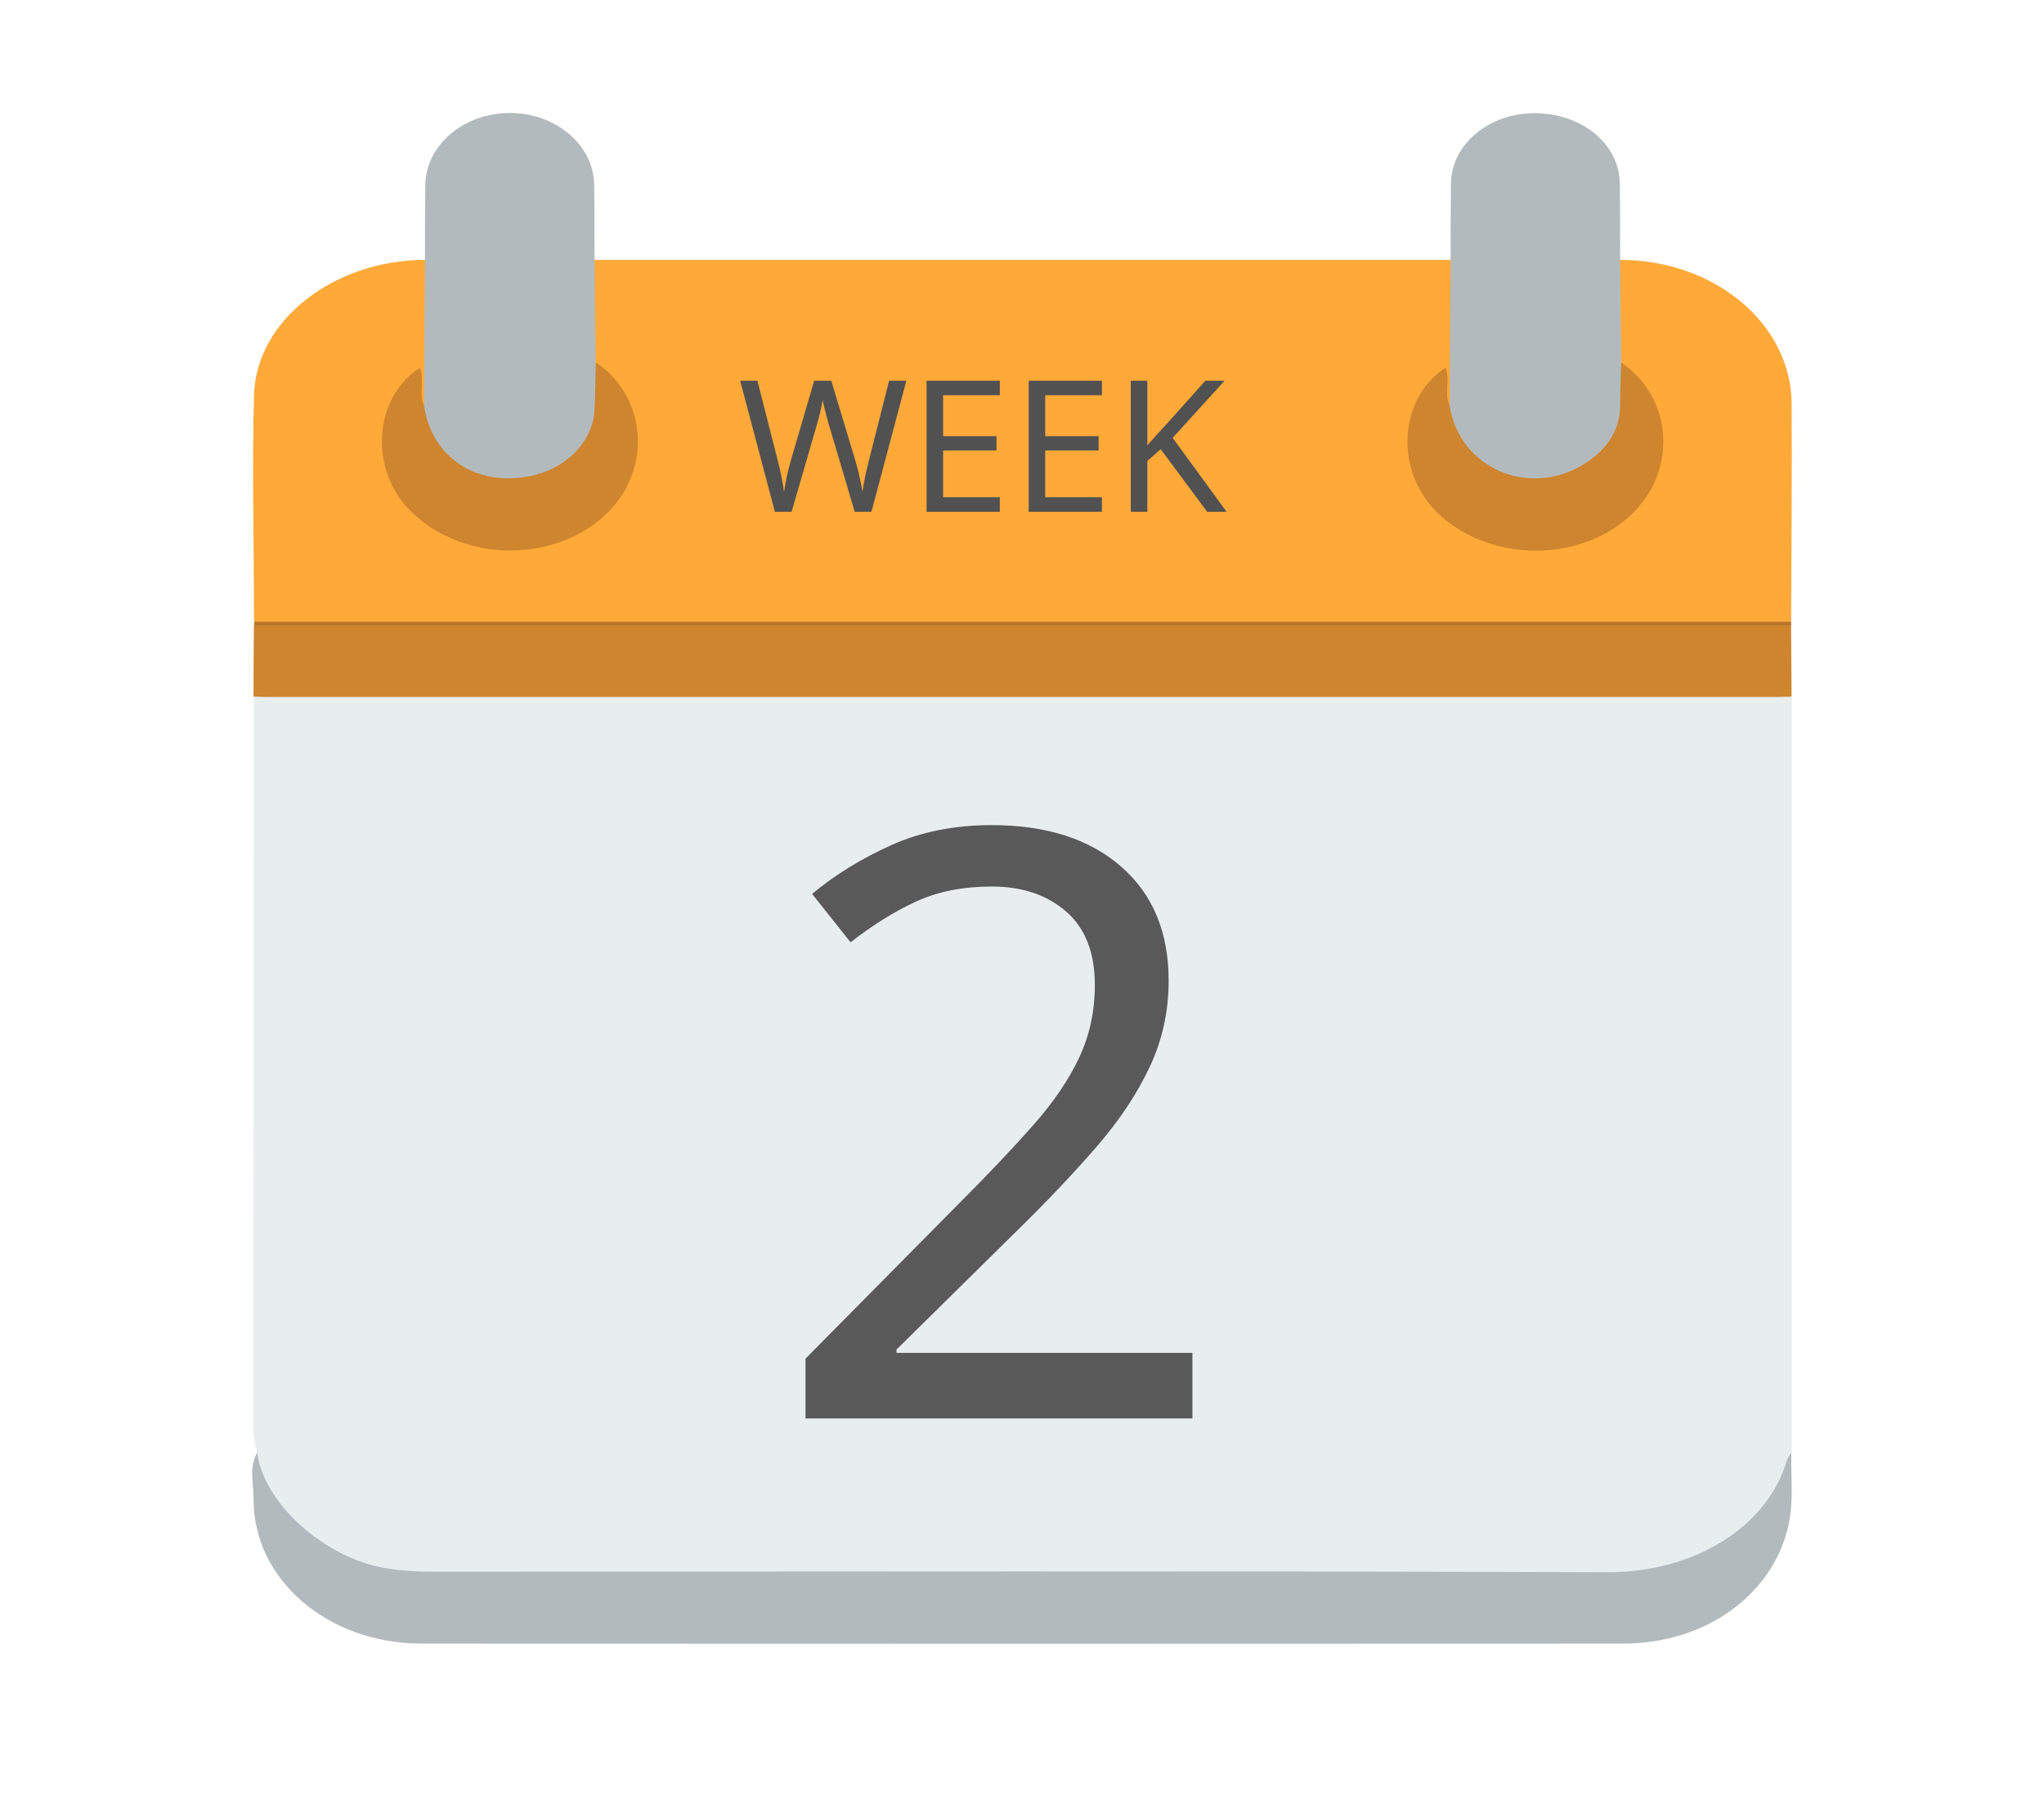
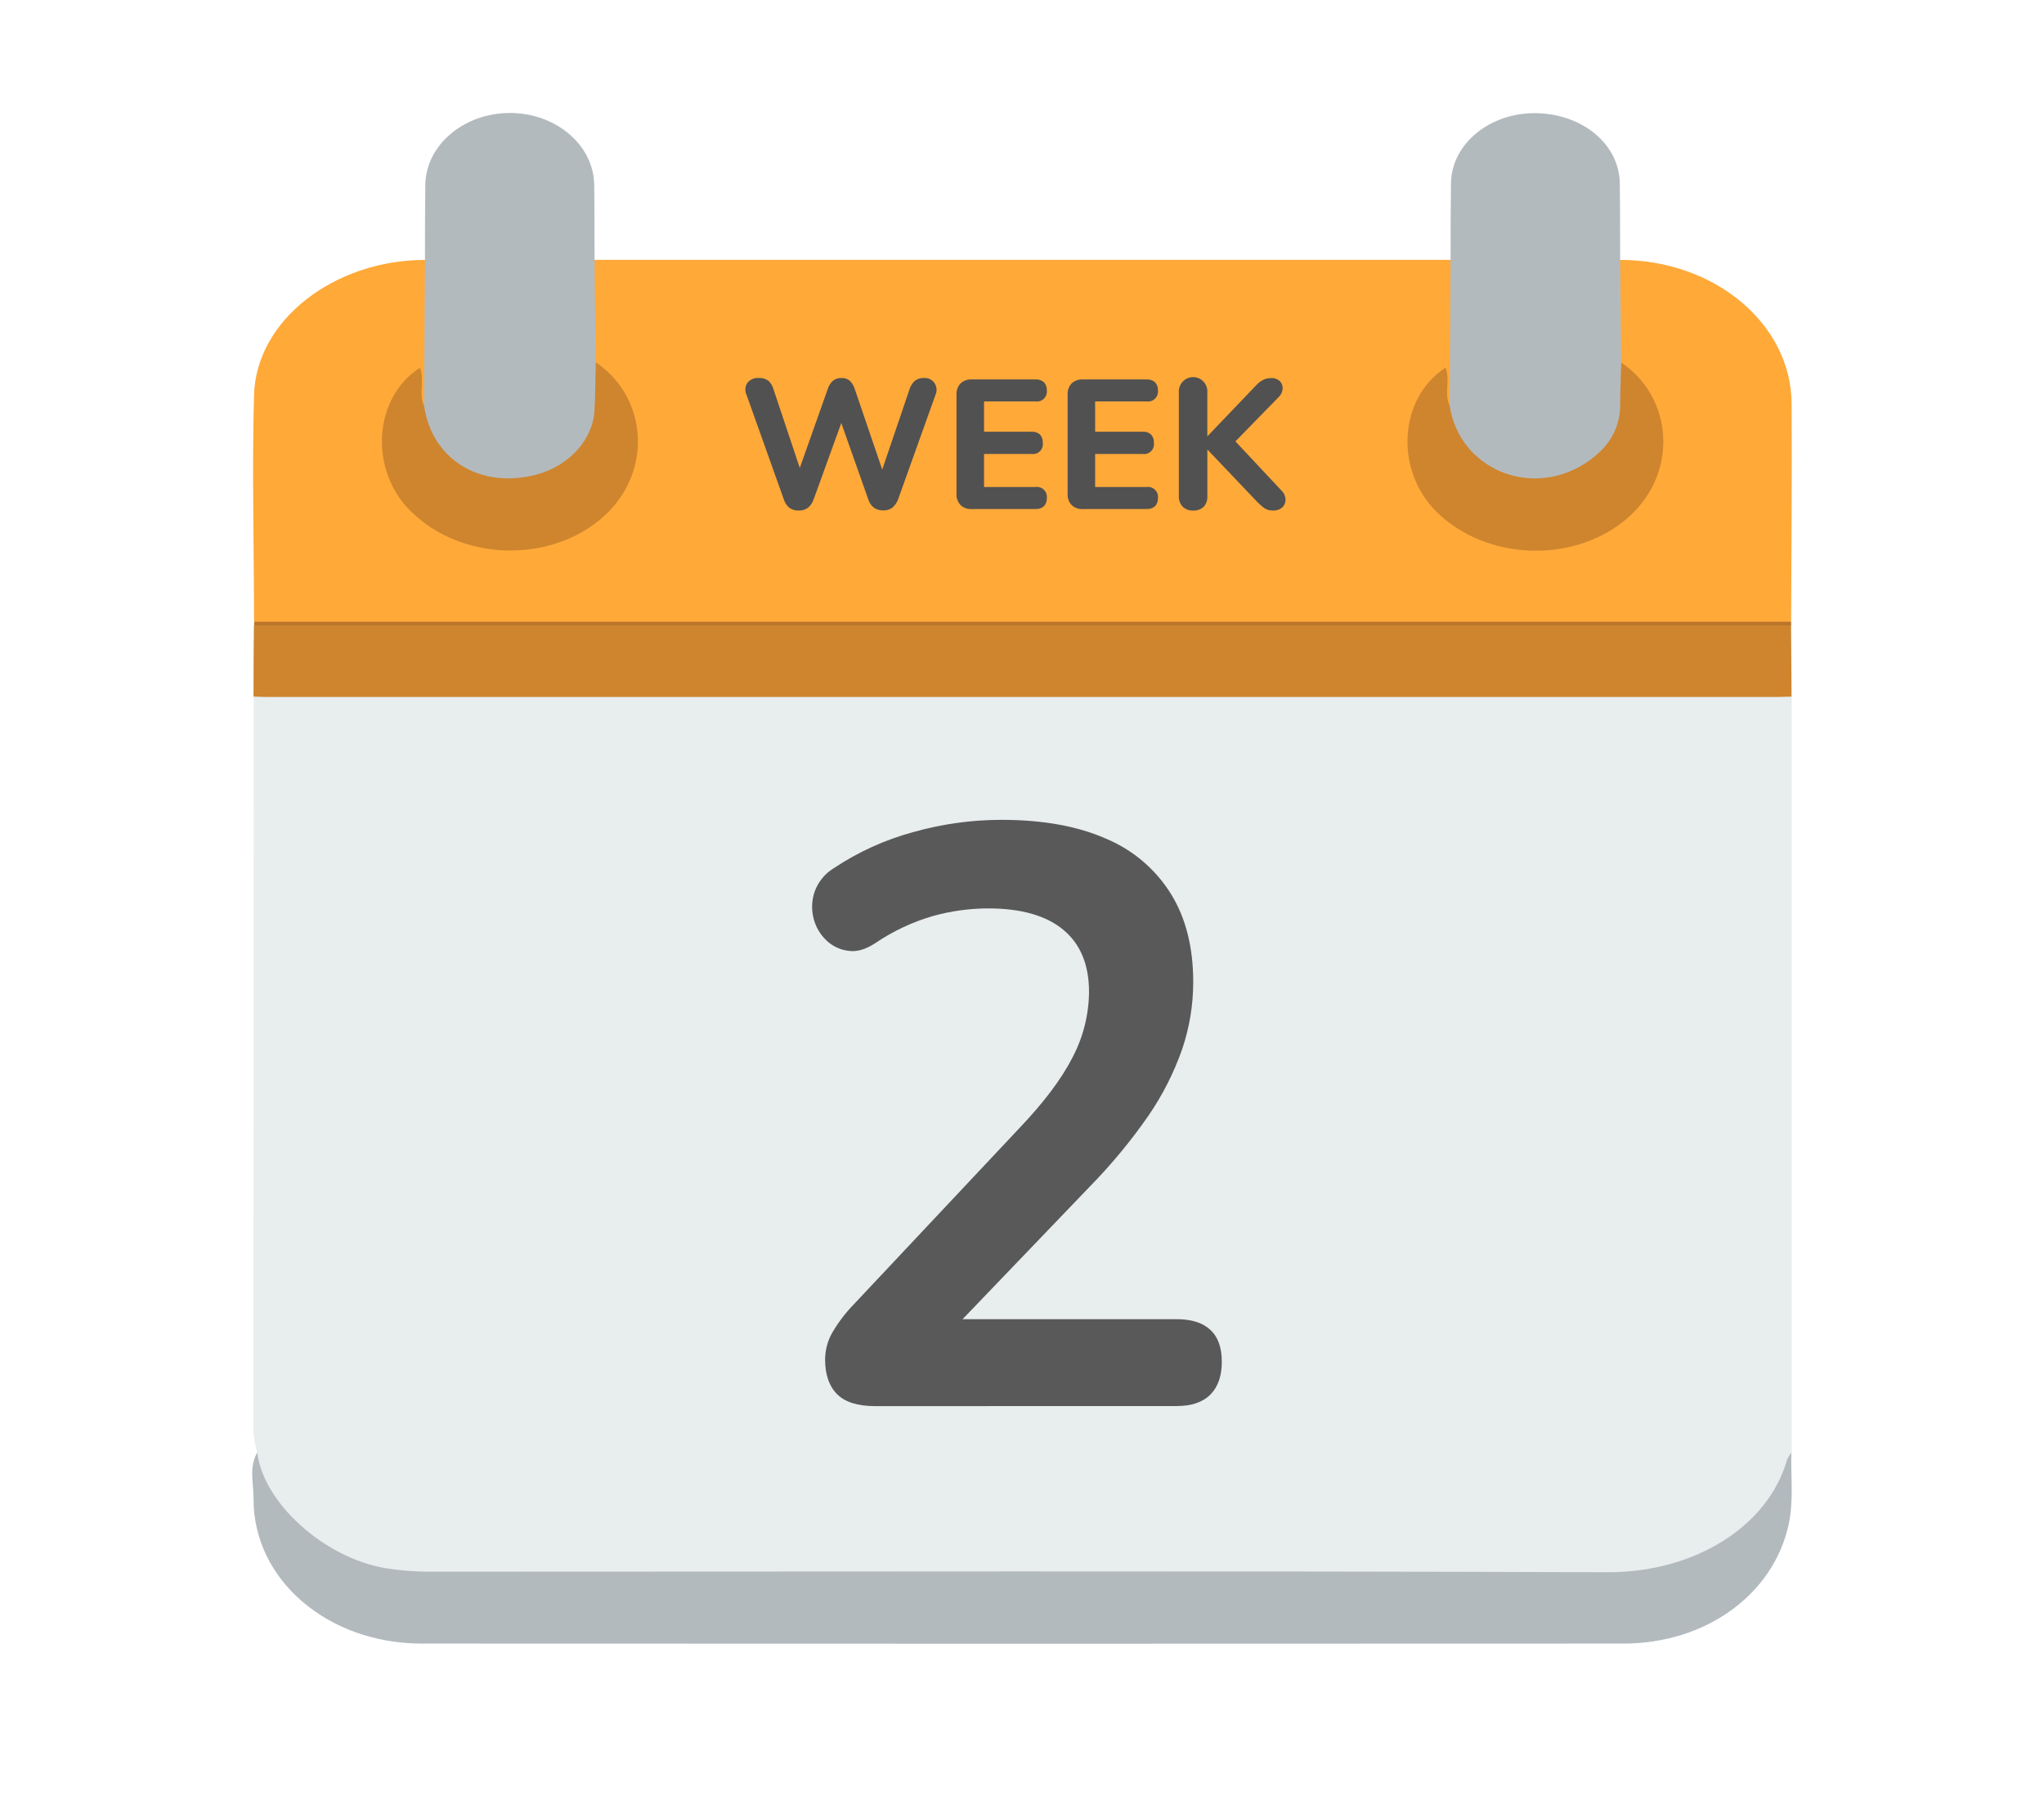
<svg xmlns="http://www.w3.org/2000/svg" viewBox="0 0 512 452.12">
  <defs>
-     <style>.cls-1{fill:#e8edee;}.cls-2{fill:#ffa939;}.cls-3{fill:#b3babe;}.cls-4{fill:#ce852e;}.cls-5{fill:#ba752b;}.cls-6{font-size:46px;fill:#515151;}.cls-6,.cls-7{font-family:ArialRoundedMTBold, Arial Rounded MT Bold;}.cls-7{font-size:205.31px;fill:#595959;}</style>
+     <style>.a{fill:#e8edee;}.b{fill:#ffa939;}.c{fill:#b3babe;}.d{fill:#ce852e;}.e{fill:#ba752b;}.f{fill:#515151;}.g{fill:#595959;}</style>
  </defs>
-   <g id="Layer_15" data-name="Layer 15">
-     <path class="cls-1" d="M64.45,363.86a22.5,22.5,0,0,1-1-7.15q.1-91.09.1-182.19c2.78-1.86,6.07-1.28,9.18-1.28q80.94-.06,161.89,0,102.48,0,205,0c3.11,0,6.4-.58,9.19,1.28l0,189.38c-5.19,20.22-21.1,31.13-45.5,31.13q-147.92,0-295.82,0c-19.27,0-33-7.85-41.47-22.5C64.4,369.81,63.45,366.93,64.45,363.86Z" />
-     <path class="cls-2" d="M405.83,65.11c23.64,0,42.83,16,42.95,36,.12,18.2-.07,36.41-.12,54.61-2.59,1.92-5.75,1.21-8.67,1.21q-140.7.06-281.41,0-43.64,0-87.28,0c-2.61,0-5.41.56-7.67-1.21,0-18.91-.52-37.83,0-56.72S83.8,65.15,106.45,65.11a3.35,3.35,0,0,1,1.59,3c.08,10.82.71,21.65-.33,32.45-1.31,2.36-2.27,1.49-3-.29s.09-3.64-.73-5.42c-6.32,4.71-9.94,17.22-4.07,27s15.39,15.1,28.63,14.82c12.8-.26,22-5.57,27.19-15.32,5.27-10,3.32-19.45-5-27.85-1.19-1.19-2.56-2.26-3-3.87-.84-7-.38-14.09-.31-21.13a3.69,3.69,0,0,1,1.61-3.4H363.36a3.36,3.36,0,0,1,1.58,3c.09,10.82.72,21.65-.32,32.45-1.31,2.36-2.27,1.49-3-.29s.09-3.64-.73-5.42c-6.32,4.71-9.94,17.22-4.07,27s15.38,15.1,28.62,14.82c12.81-.26,22-5.57,27.2-15.32,5.27-10,3.32-19.45-5.05-27.85-1.19-1.19-2.56-2.26-3-3.87-.84-7-.38-14.09-.31-21.13A3.69,3.69,0,0,1,405.83,65.11Z" />
-     <path class="cls-3" d="M64.45,363.86c1.42,12.6,16.78,26.43,32.08,29a71.88,71.88,0,0,0,11.91.89c98.06,0,196.13-.22,294.19.14,21.78.08,40.25-11.44,45-28.16a8.44,8.44,0,0,1,1.09-1.82c-.18,6.11.64,12.21-.75,18.32-3.93,17.3-20.7,29.52-41.31,29.53q-150.48.08-301,0c-23.58,0-42.2-16-42.15-36.21C63.56,371.66,62.27,367.64,64.45,363.86Z" />
-     <path class="cls-4" d="M448.77,174.52c-1.17,0-2.34.09-3.51.09H67c-1.17,0-2.34-.06-3.5-.1q0-8.91.1-17.83c1.71-.87,3.6-.43,5.4-.43q187.11,0,374.24,0c1.8,0,3.68-.44,5.4.43Q448.72,165.61,448.77,174.52Z" />
-     <path class="cls-3" d="M148.93,65.11q.12,12.86.26,25.71c2,9.52,2.53,18.8-7.38,25.79-6.58,4.63-14.14,5.57-22.06,3-7.56-2.4-12.14-7.25-14.07-13.9a4.06,4.06,0,0,1,.55-4.09q.1-18.28.22-36.56c0-6.27,0-12.54.09-18.81.16-9.92,9.65-17.93,21.15-17.95s21,8,21.15,17.95C148.94,52.57,148.9,58.84,148.93,65.11Z" />
-     <path class="cls-3" d="M405.83,65.11l.26,25.71c1.58,7.67,2.53,15.31-3.45,22.08a22.91,22.91,0,0,1-20.93,7.79c-9.36-1.19-15.65-6-18.73-13.69-.7-1.74-1.22-3.58.15-5.33q.12-18.28.23-36.56c0-6.4,0-12.81.09-19.22.15-9.88,9.79-17.75,21.39-17.54s20.75,7.79,20.9,17.54C405.84,52.3,405.81,58.7,405.83,65.11Z" />
-     <path class="cls-5" d="M448.67,156.68h-385v-.92h385Z" />
-     <path class="cls-4" d="M363.13,101.67c2.38,15.67,20.07,23.26,33.86,14.46,5.63-3.6,8.83-8.45,8.85-14.63,0-3.56.16-7.12.25-10.68,13.23,8.86,14.63,28.51.71,39.7-13.28,10.66-34.51,9.83-46.85-2.19-10.64-10.37-9.68-28.6,2.17-36.23C363.31,95.31,361.68,98.64,363.13,101.67Z" />
-     <path class="cls-4" d="M106.23,101.67c1.91,13.39,14,20.88,28,17.27,8.23-2.13,14.34-8.8,14.69-16.17.2-4,.22-8,.32-12,13.23,8.86,14.63,28.51.7,39.7-13.28,10.66-34.51,9.83-46.85-2.2C92.41,118,93.37,99.71,105.22,92.11,106.41,95.31,104.77,98.64,106.23,101.67Z" />
-     <text class="cls-6" transform="translate(184.85 128.22)">WEEK</text>
-     <text class="cls-7" transform="translate(191.92 355.35)">2</text>
-   </g>
+   <path class="a" d="M64.45,363.86a22.5,22.5,0,0,1-1-7.15q.1-91.09.1-182.19c2.78-1.86,6.07-1.28,9.18-1.28q80.94-.06,161.89,0,102.48,0,205,0c3.11,0,6.4-.58,9.19,1.28l0,189.38c-5.19,20.22-21.1,31.13-45.5,31.13q-147.92,0-295.82,0c-19.27,0-33-7.85-41.47-22.5C64.4,369.81,63.45,366.93,64.45,363.86Z" />
+   <path class="b" d="M405.83,65.11c23.64,0,42.83,16,42.95,36,.12,18.2-.07,36.41-.12,54.61-2.59,1.92-5.75,1.21-8.67,1.21q-140.7.06-281.41,0-43.64,0-87.28,0c-2.61,0-5.41.56-7.67-1.21,0-18.91-.52-37.83,0-56.72S83.8,65.15,106.45,65.11a3.35,3.35,0,0,1,1.59,3c.08,10.82.71,21.65-.33,32.45-1.31,2.36-2.27,1.49-3-.29s.09-3.64-.73-5.42c-6.32,4.71-9.94,17.22-4.07,27s15.39,15.1,28.63,14.82c12.8-.26,22-5.57,27.19-15.32,5.27-10,3.32-19.45-5-27.85-1.19-1.19-2.56-2.26-3-3.87-.84-7-.38-14.09-.31-21.13a3.69,3.69,0,0,1,1.61-3.4H363.36a3.36,3.36,0,0,1,1.58,3c.09,10.82.72,21.65-.32,32.45-1.31,2.36-2.27,1.49-3-.29s.09-3.64-.73-5.42c-6.32,4.71-9.94,17.22-4.07,27s15.38,15.1,28.62,14.82c12.81-.26,22-5.57,27.2-15.32,5.27-10,3.32-19.45-5.05-27.85-1.19-1.19-2.56-2.26-3-3.87-.84-7-.38-14.09-.31-21.13A3.69,3.69,0,0,1,405.83,65.11Z" />
+   <path class="c" d="M64.45,363.86c1.42,12.6,16.78,26.43,32.08,29a71.88,71.88,0,0,0,11.91.89c98.06,0,196.13-.22,294.19.14,21.78.08,40.25-11.44,45-28.16a8.44,8.44,0,0,1,1.09-1.82c-.18,6.11.64,12.21-.75,18.32-3.93,17.3-20.7,29.52-41.31,29.53q-150.48.08-301,0c-23.58,0-42.2-16-42.15-36.21C63.56,371.66,62.27,367.64,64.45,363.86Z" />
+   <path class="d" d="M448.77,174.52c-1.17,0-2.34.09-3.51.09H67c-1.17,0-2.34-.06-3.5-.1q0-8.91.1-17.83c1.71-.87,3.6-.43,5.4-.43q187.11,0,374.24,0c1.8,0,3.68-.44,5.4.43Q448.72,165.61,448.77,174.52Z" />
+   <path class="c" d="M148.93,65.11q.12,12.86.26,25.71c2,9.52,2.53,18.8-7.38,25.79-6.58,4.63-14.14,5.57-22.06,3-7.56-2.4-12.14-7.25-14.07-13.9a4.06,4.06,0,0,1,.55-4.09q.1-18.28.22-36.56c0-6.27,0-12.54.09-18.81.16-9.92,9.65-17.93,21.15-17.95s21,8,21.15,17.95C148.94,52.57,148.9,58.84,148.93,65.11Z" />
+   <path class="c" d="M405.83,65.11l.26,25.71c1.58,7.67,2.53,15.31-3.45,22.08a22.91,22.91,0,0,1-20.93,7.79c-9.36-1.19-15.65-6-18.73-13.69-.7-1.74-1.22-3.58.15-5.33q.12-18.28.23-36.56c0-6.4,0-12.81.09-19.22.15-9.88,9.79-17.75,21.39-17.54s20.75,7.79,20.9,17.54C405.84,52.3,405.81,58.7,405.83,65.11Z" />
+   <path class="e" d="M448.67,156.68h-385v-.92h385Z" />
+   <path class="d" d="M363.13,101.67c2.38,15.67,20.07,23.26,33.86,14.46,5.63-3.6,8.83-8.45,8.85-14.63,0-3.56.16-7.12.25-10.68,13.23,8.86,14.63,28.51.71,39.7-13.28,10.66-34.51,9.83-46.85-2.19-10.64-10.37-9.68-28.6,2.17-36.23C363.31,95.31,361.68,98.64,363.13,101.67Z" />
+   <path class="d" d="M106.23,101.67c1.91,13.39,14,20.88,28,17.27,8.23-2.13,14.34-8.8,14.69-16.17.2-4,.22-8,.32-12,13.23,8.86,14.63,28.51.7,39.7-13.28,10.66-34.51,9.83-46.85-2.2C92.41,118,93.37,99.71,105.22,92.11,106.41,95.31,104.77,98.64,106.23,101.67Z" />
+   <path class="f" d="M200.07,127.9a3.74,3.74,0,0,1-2.36-.69A4.47,4.47,0,0,1,196.3,125L187,98.92a3.07,3.07,0,0,1,.21-3,3.31,3.31,0,0,1,2.92-1.22,3.55,3.55,0,0,1,2.34.69,4.36,4.36,0,0,1,1.29,2.16l7.55,22.59h-2l8-22.59a4.71,4.71,0,0,1,1.33-2.16,3.25,3.25,0,0,1,2.16-.69,3,3,0,0,1,2.07.69,5.06,5.06,0,0,1,1.29,2.21l7.68,22.54h-1.7l7.68-22.59a4.8,4.8,0,0,1,1.34-2.16,3.4,3.4,0,0,1,2.25-.69A2.94,2.94,0,0,1,234.11,96a3.1,3.1,0,0,1,.19,3L225,125a5.24,5.24,0,0,1-1.45,2.17,3.58,3.58,0,0,1-2.32.69,3.79,3.79,0,0,1-2.37-.69,4.39,4.39,0,0,1-1.4-2.17l-7.27-20.56h1.1L203.85,125a4.93,4.93,0,0,1-1.41,2.17A3.64,3.64,0,0,1,200.07,127.9Z" />
+   <path class="f" d="M243.36,127.53a3.7,3.7,0,0,1-2.76-1,3.81,3.81,0,0,1-1-2.8V98.87a3.83,3.83,0,0,1,1-2.81,3.74,3.74,0,0,1,2.76-1h16.05a2.88,2.88,0,0,1,2.1.71,2.81,2.81,0,0,1,.71,2,2.5,2.5,0,0,1-2.81,2.8H246.49v7.59H258.4a2.82,2.82,0,0,1,2.12.72,2.88,2.88,0,0,1,.69,2.09,2.47,2.47,0,0,1-2.81,2.76H246.49V122h12.92a2.51,2.51,0,0,1,2.81,2.81,2.81,2.81,0,0,1-.71,2,2.88,2.88,0,0,1-2.1.71Z" />
+   <path class="f" d="M271.19,127.53a3.7,3.7,0,0,1-2.76-1,3.81,3.81,0,0,1-1-2.8V98.87a3.83,3.83,0,0,1,1-2.81,3.74,3.74,0,0,1,2.76-1h16.05a2.88,2.88,0,0,1,2.1.71,2.81,2.81,0,0,1,.71,2,2.5,2.5,0,0,1-2.81,2.8H274.32v7.59h11.91a2.82,2.82,0,0,1,2.12.72,2.88,2.88,0,0,1,.69,2.09,2.47,2.47,0,0,1-2.81,2.76H274.32V122h12.92a2.51,2.51,0,0,1,2.81,2.81,2.81,2.81,0,0,1-.71,2,2.88,2.88,0,0,1-2.1.71Z" />
+   <path class="f" d="M298.84,127.9a3.52,3.52,0,0,1-2.63-1,3.69,3.69,0,0,1-.92-2.69V98.32a3.62,3.62,0,0,1,.92-2.67,3.57,3.57,0,0,1,6.21,2.67v10.9h.1l12.23-12.79a5.84,5.84,0,0,1,1.66-1.26,4.25,4.25,0,0,1,1.93-.44,2.91,2.91,0,0,1,2.32.83,2.46,2.46,0,0,1,.62,1.93,3.14,3.14,0,0,1-1,2L308,112.07l.05-3,12.83,13.71a3.39,3.39,0,0,1,1.13,2.32,2.59,2.59,0,0,1-.79,2,3.21,3.21,0,0,1-2.36.79,3.6,3.6,0,0,1-2.12-.56,13.79,13.79,0,0,1-1.79-1.56l-12.42-13.06h-.1v11.54a3.76,3.76,0,0,1-.89,2.69A3.55,3.55,0,0,1,298.84,127.9Z" />
+   <path class="g" d="M219.23,352.27q-6.57,0-9.55-3c-2-2-3-4.89-3-8.72a13.68,13.68,0,0,1,1.85-6.78,36.83,36.83,0,0,1,5.34-7l41.27-43.93q9.43-9.86,13.55-18a35.86,35.86,0,0,0,4.1-16.32q0-10.26-6.46-15.6t-18.79-5.34a51.68,51.68,0,0,0-14,1.95,50.86,50.86,0,0,0-14.17,6.67c-2.46,1.64-4.75,2.33-6.88,2a9.6,9.6,0,0,1-5.54-2.66,11.38,11.38,0,0,1-3.18-5.55,11.63,11.63,0,0,1,.31-6.67,11.46,11.46,0,0,1,4.82-5.85,68.15,68.15,0,0,1,19.82-9,81.52,81.52,0,0,1,22.07-3.08q15.6,0,26.28,4.73A35,35,0,0,1,293.34,224q5.55,9,5.55,22a52.29,52.29,0,0,1-2.77,16.84,70.78,70.78,0,0,1-8.42,16.63A136.73,136.73,0,0,1,273,297.25l-38.6,40.24v-7h60.36c3.7,0,6.5.89,8.42,2.67s2.87,4.45,2.87,8-.95,6.3-2.87,8.22-4.72,2.87-8.42,2.87Z" />
</svg>
